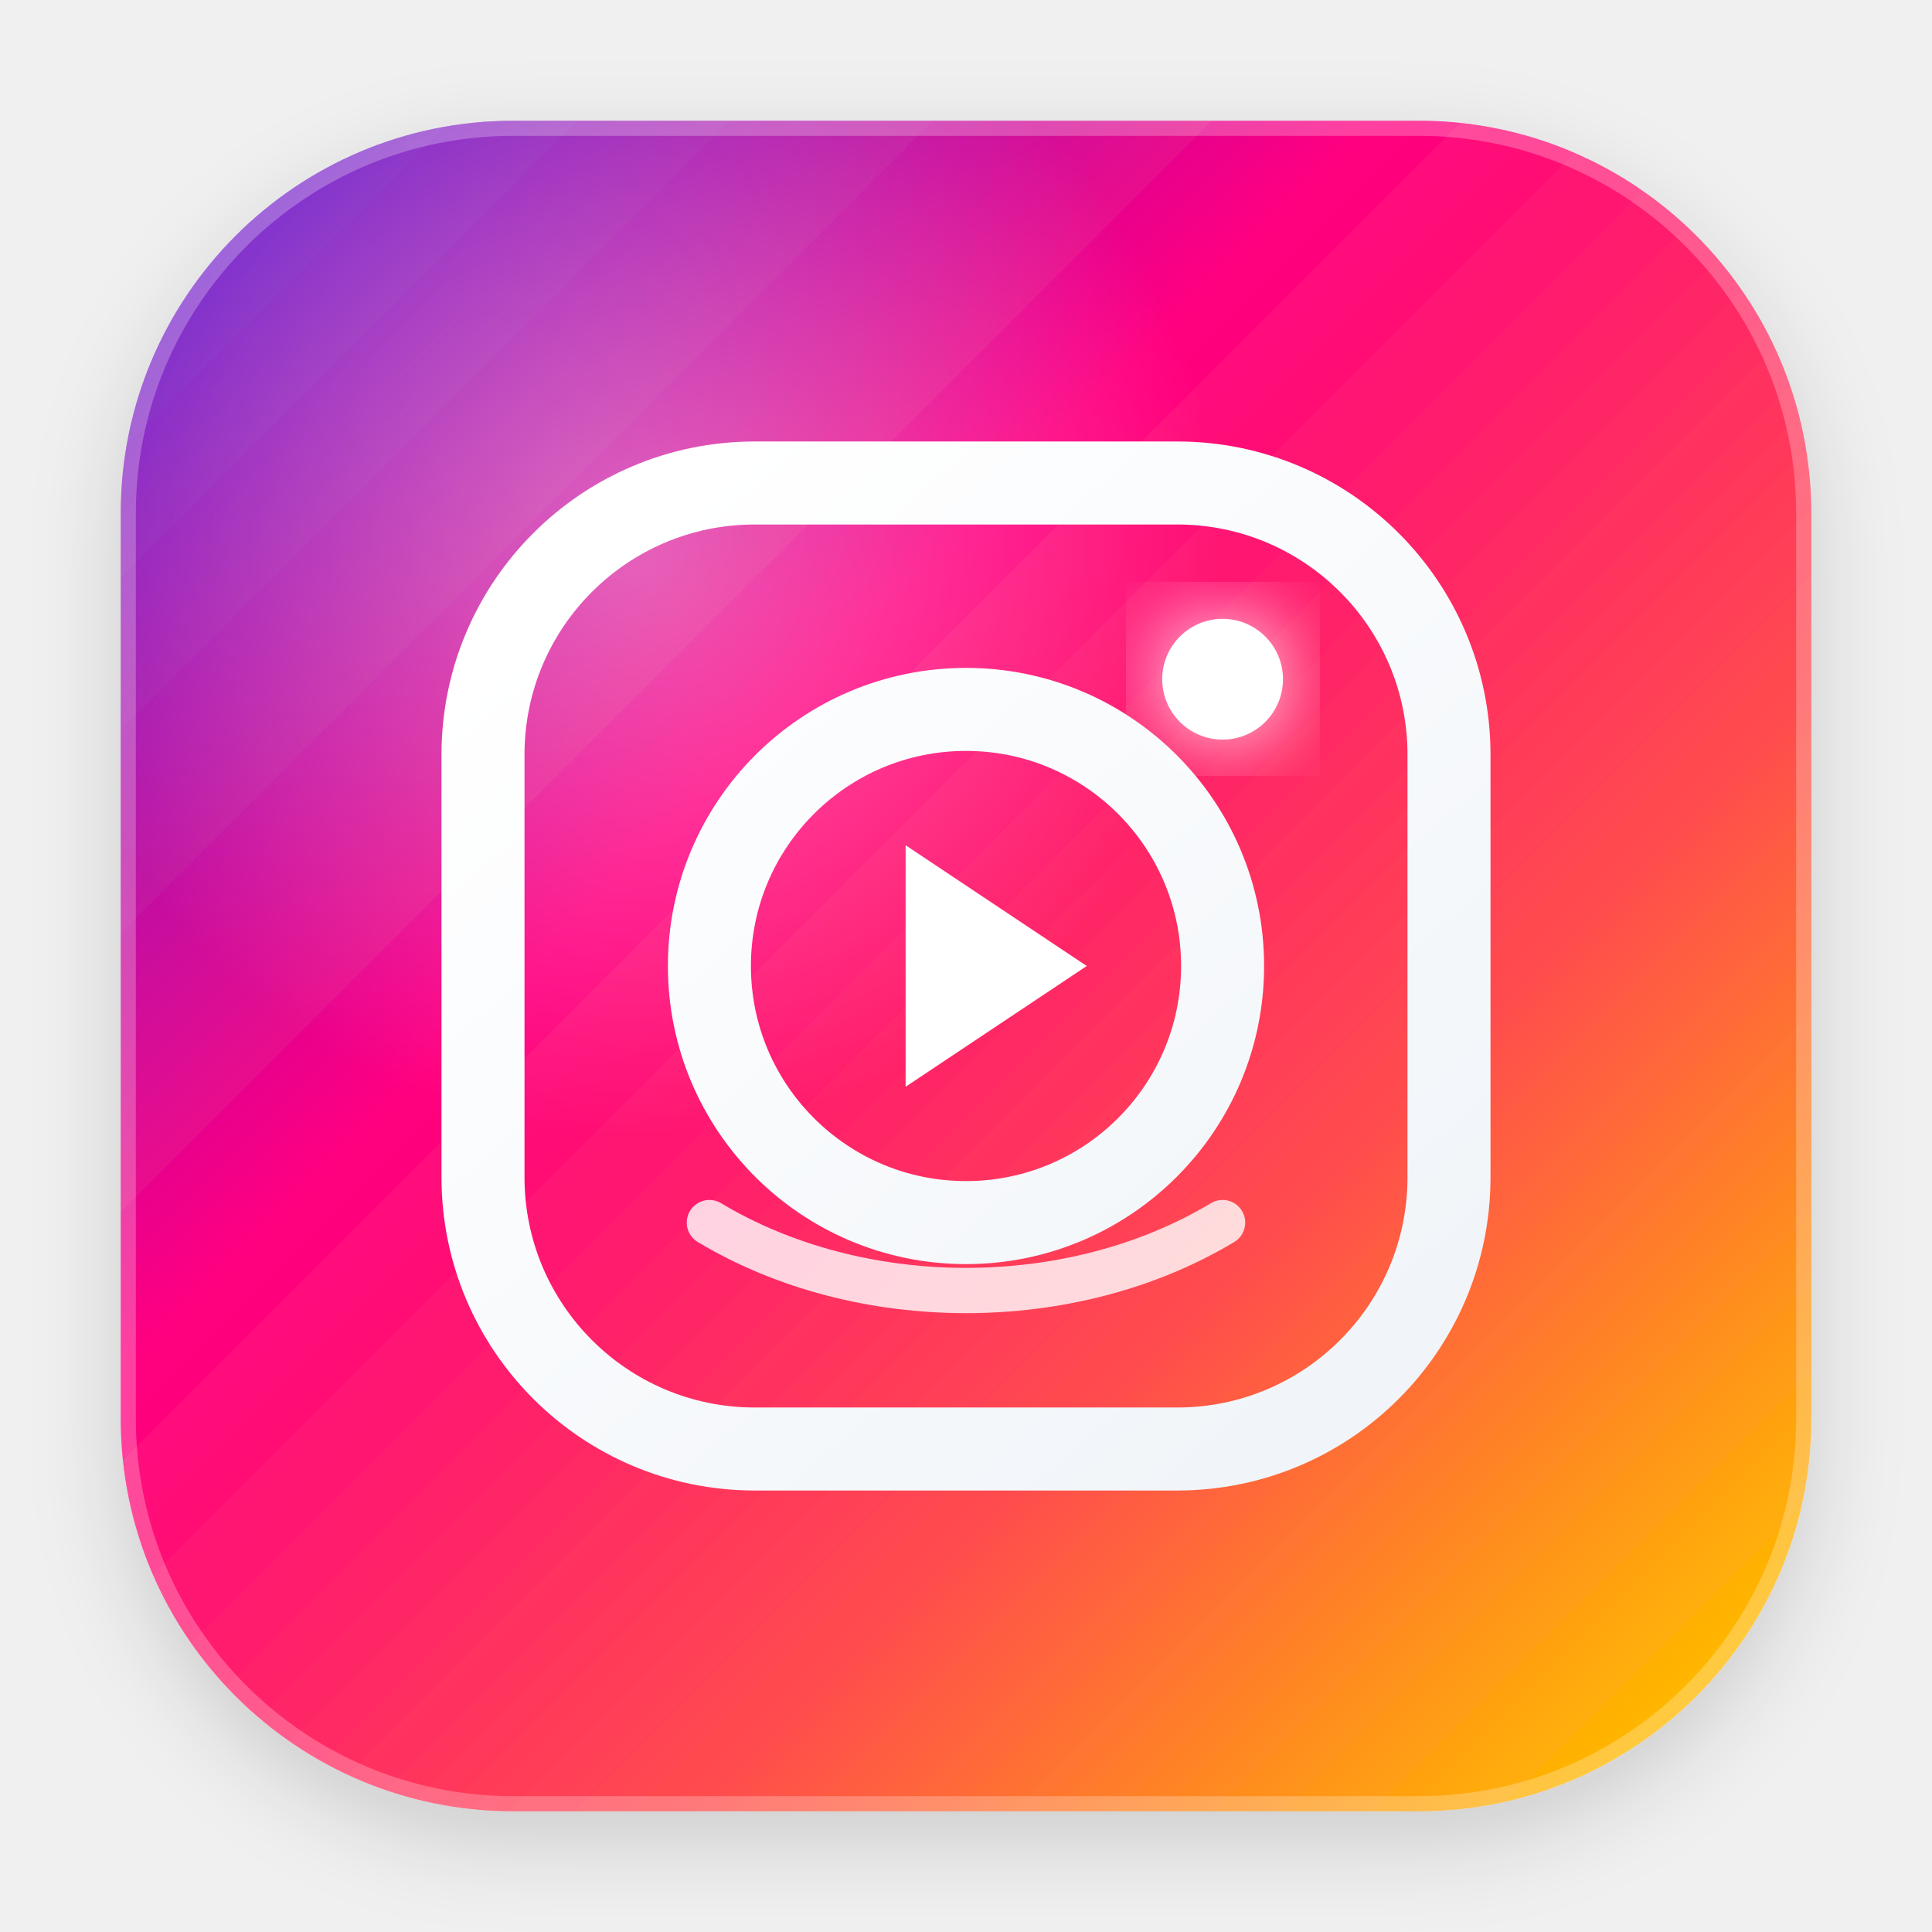
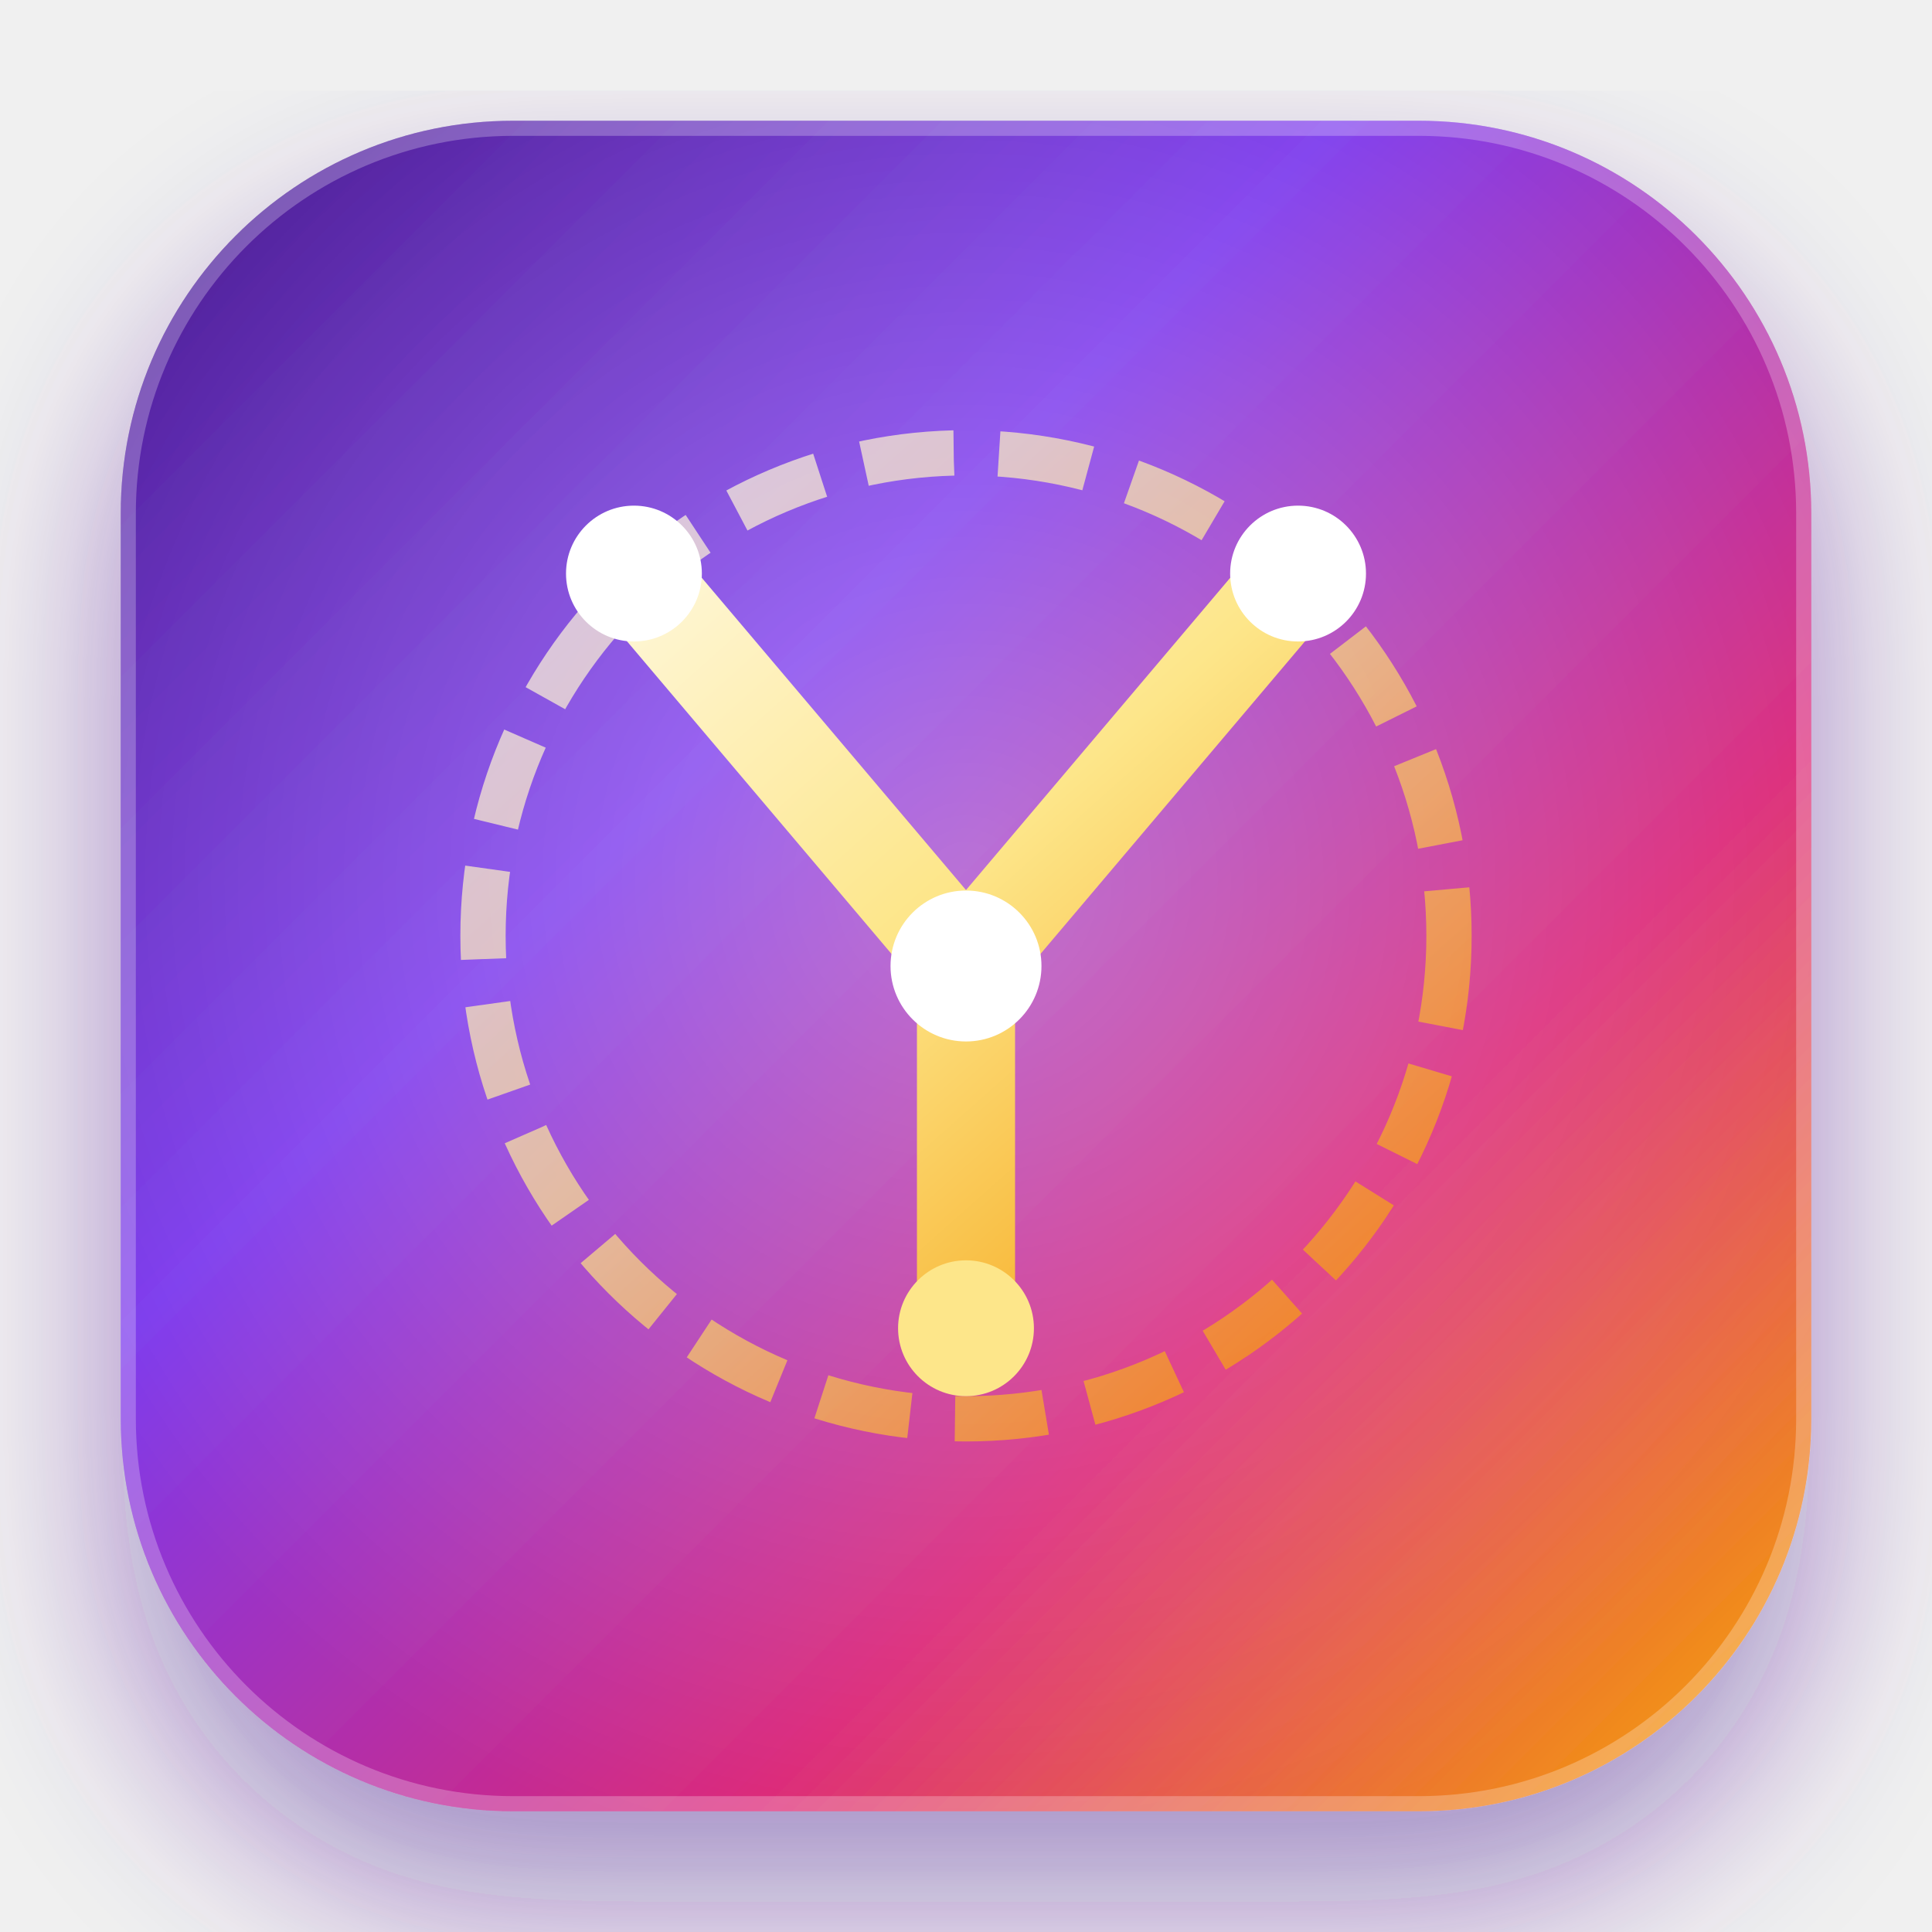
<svg xmlns="http://www.w3.org/2000/svg" width="128" height="128" viewBox="0 0 128 128" fill="none">
  <defs>
-     <linearGradient id="filmoSquircleGrad" x1="16" y1="16" x2="112" y2="112" gradientUnits="userSpaceOnUse">
-       <stop offset="0%" stop-color="#7928CA" />
-       <stop offset="35%" stop-color="#FF0080" />
-       <stop offset="70%" stop-color="#FF4D4D" />
-       <stop offset="100%" stop-color="#FFB800" />
+     <linearGradient id="yasmenBg" x1="12" y1="12" x2="116" y2="116" gradientUnits="userSpaceOnUse">
+       <stop offset="0%" stop-color="#4C1D95" />
+       <stop offset="35%" stop-color="#7C3AED" />
+       <stop offset="70%" stop-color="#DB2777" />
+       <stop offset="100%" stop-color="#F59E0B" />
    </linearGradient>
-     <radialGradient id="squircleHighlight" cx="30%" cy="25%" r="70%">
-       <stop offset="0%" stop-color="#FFFFFF" stop-opacity="0.35" />
-       <stop offset="50%" stop-color="#FFFFFF" stop-opacity="0" />
+     <linearGradient id="goldMonogram" x1="32" y1="28" x2="96" y2="100" gradientUnits="userSpaceOnUse">
+       <stop offset="0%" stop-color="#FFFFFF" />
+       <stop offset="45%" stop-color="#FDE68A" />
+       <stop offset="85%" stop-color="#F59E0B" />
+       <stop offset="100%" stop-color="#D97706" />
+     </linearGradient>
+     <radialGradient id="monogramGlow" cx="50%" cy="45%" r="60%">
+       <stop offset="0%" stop-color="#FFFFFF" stop-opacity="0.3" />
+       <stop offset="100%" stop-color="#FFFFFF" stop-opacity="0" />
    </radialGradient>
-     <linearGradient id="glyphGrad" x1="40" y1="36" x2="88" y2="92" gradientUnits="userSpaceOnUse">
-       <stop offset="0%" stop-color="#FFFFFF" />
-       <stop offset="100%" stop-color="#F1F5F9" />
-     </linearGradient>
-     <filter id="appShadow" x="-10%" y="-10%" width="120%" height="130%" filterUnits="userSpaceOnUse">
-       <feDropShadow dx="0" dy="8" stdDeviation="8" flood-color="#7928CA" flood-opacity="0.38" />
-       <feDropShadow dx="0" dy="2" stdDeviation="3" flood-color="#000000" flood-opacity="0.15" />
-     </filter>
-     <filter id="lensGlow" x="-30%" y="-30%" width="160%" height="160%">
-       <feGaussianBlur stdDeviation="3" result="blur" />
-       <feComposite in="SourceGraphic" in2="blur" operator="over" />
+     <filter id="iconShadow" x="-15%" y="-15%" width="130%" height="130%">
+       <feDropShadow dx="0" dy="6" stdDeviation="6" flood-color="#4C1D95" flood-opacity="0.45" />
    </filter>
  </defs>
-   <rect x="8" y="8" width="112" height="112" rx="26" ry="26" fill="url(#filmoSquircleGrad)" filter="url(#appShadow)" />
-   <rect x="8" y="8" width="112" height="112" rx="26" ry="26" fill="url(#squircleHighlight)" />
+   <rect x="8" y="8" width="112" height="112" rx="26" ry="26" fill="url(#yasmenBg)" filter="url(#iconShadow)" />
+   <rect x="8" y="8" width="112" height="112" rx="26" ry="26" fill="url(#monogramGlow)" />
  <rect x="8.5" y="8.5" width="111" height="111" rx="25.5" ry="25.5" stroke="#FFFFFF" stroke-opacity="0.25" stroke-width="1" />
-   <rect x="32" y="32" width="64" height="64" rx="18" stroke="url(#glyphGrad)" stroke-width="5.5" fill="none" />
-   <circle cx="64" cy="64" r="17" stroke="url(#glyphGrad)" stroke-width="5.5" fill="none" />
-   <polygon points="60,56 72,64 60,72" fill="#FFFFFF" />
-   <circle cx="81" cy="45" r="4" fill="#FFFFFF" filter="url(#lensGlow)" />
-   <path d="M47 81C52 84 58 85.5 64 85.5C70 85.5 76 84 81 81" stroke="#FFFFFF" stroke-width="3" stroke-linecap="round" opacity="0.8" />
+   <circle cx="64" cy="62" r="32" stroke="url(#goldMonogram)" stroke-width="3" stroke-dasharray="6 3" stroke-opacity="0.7" />
+   <path d="M42 38L64 64" stroke="url(#goldMonogram)" stroke-width="6.5" stroke-linecap="round" />
+   <path d="M86 38L64 64" stroke="url(#goldMonogram)" stroke-width="6.5" stroke-linecap="round" />
+   <path d="M64 64V88" stroke="url(#goldMonogram)" stroke-width="6.5" stroke-linecap="round" />
+   <circle cx="42" cy="38" r="4.5" fill="#FFFFFF" />
+   <circle cx="86" cy="38" r="4.5" fill="#FFFFFF" />
+   <circle cx="64" cy="88" r="4.5" fill="#FDE68A" />
+   <circle cx="64" cy="64" r="5" fill="#FFFFFF" />
</svg>
